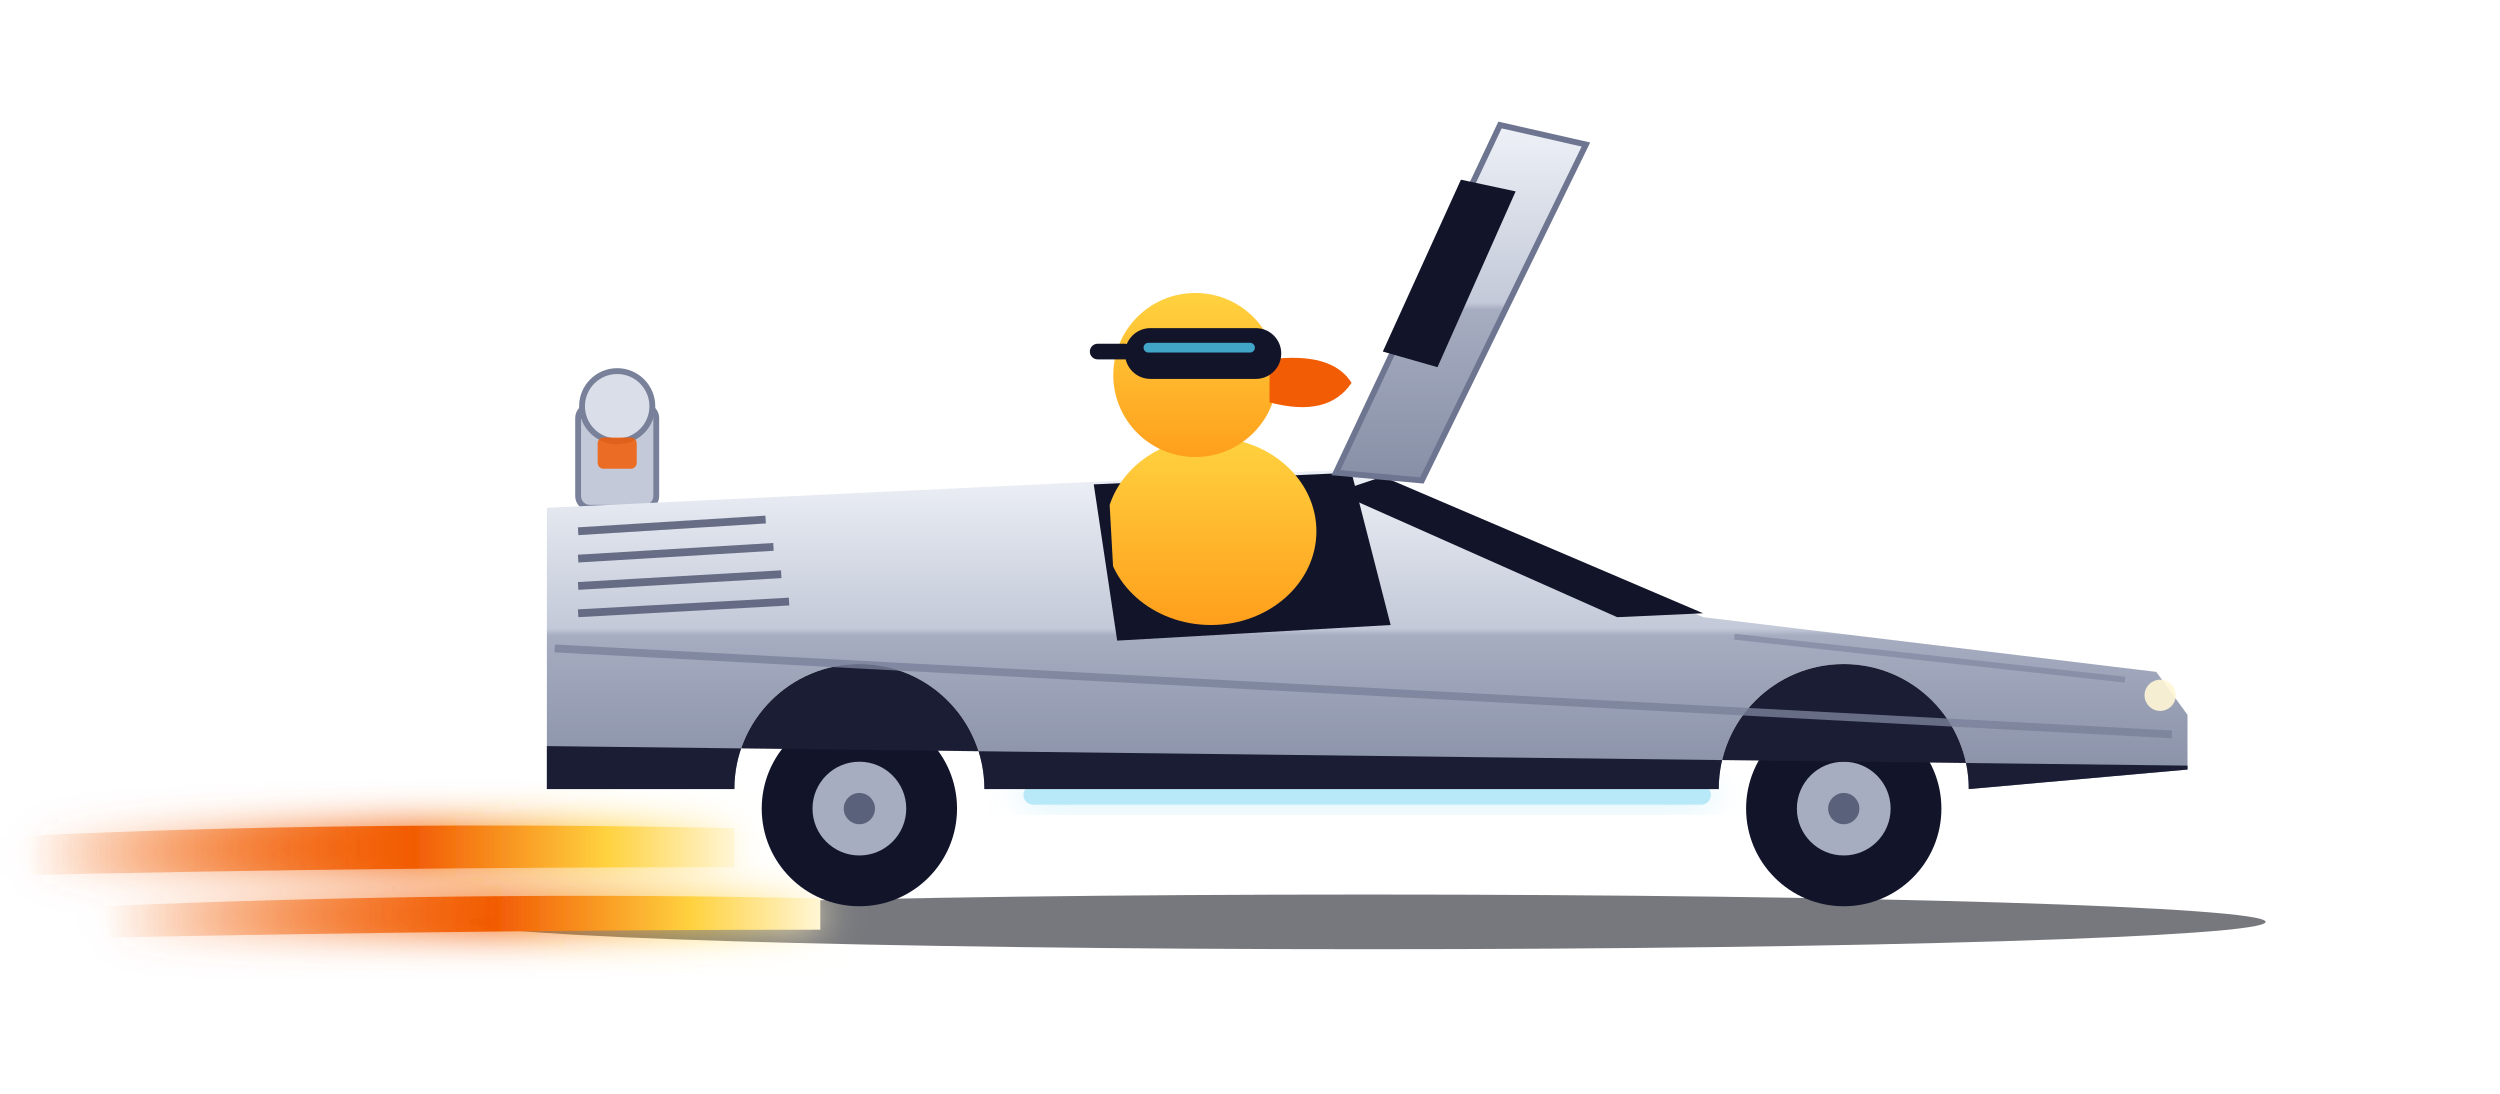
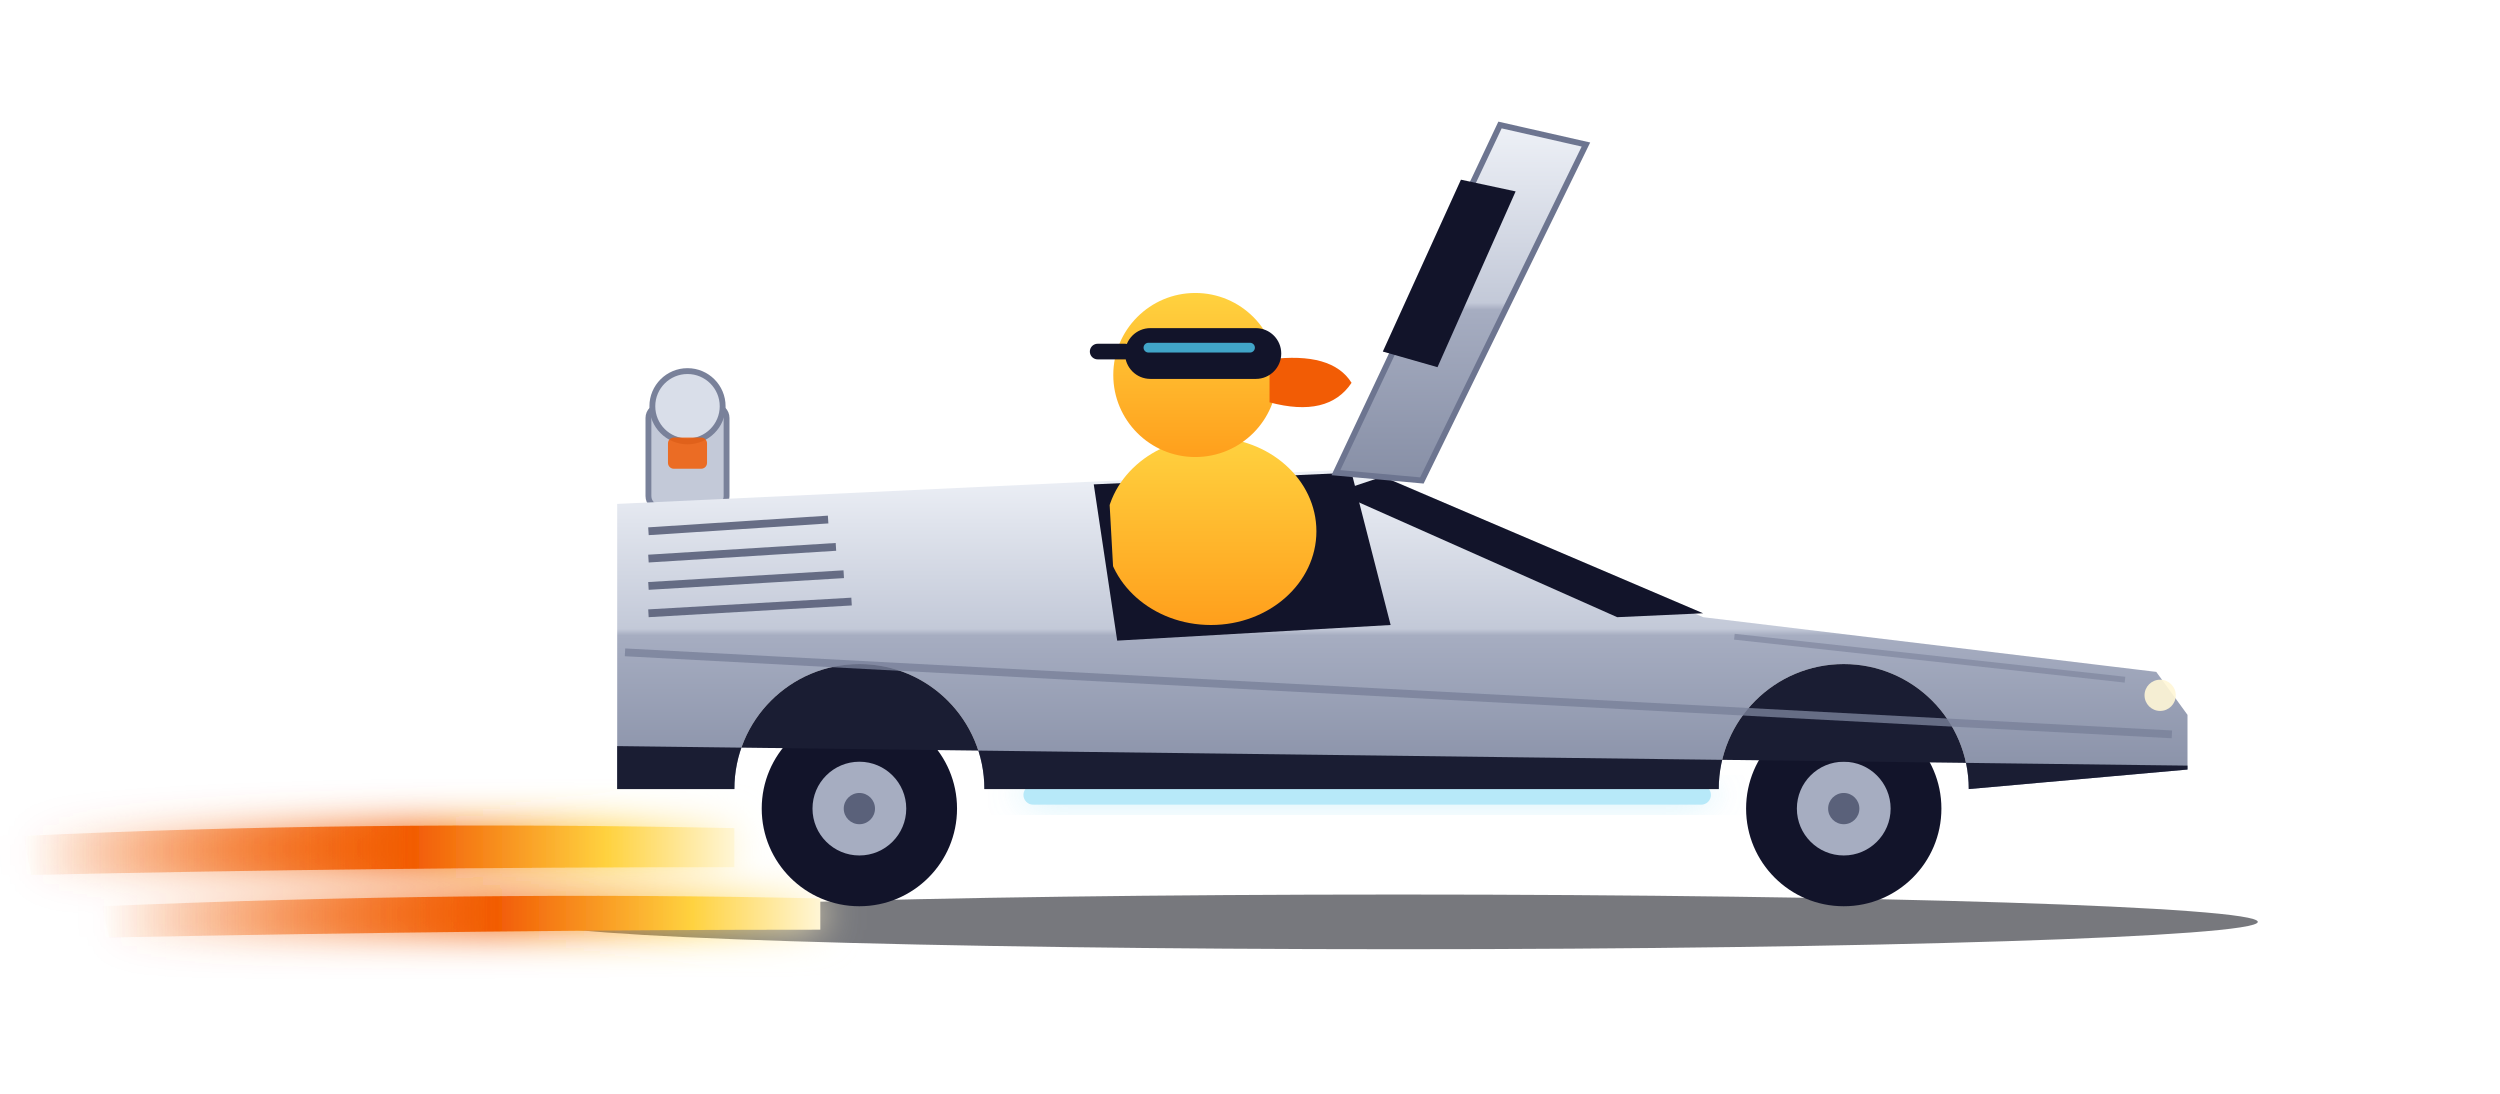
<svg xmlns="http://www.w3.org/2000/svg" viewBox="0 0 640 280" role="img" aria-label="A rubber duck wearing sunglasses drives a DeLorean with its gullwing door open, leaving fire trails">
  <defs>
    <linearGradient id="flame" x1="0" y1="0" x2="1" y2="0">
      <stop offset="0" stop-color="#f25c05" stop-opacity="0" />
      <stop offset="0.55" stop-color="#f25c05" />
      <stop offset="0.82" stop-color="#ffd23f" />
      <stop offset="1" stop-color="#fff6d6" />
    </linearGradient>
    <linearGradient id="chrome" x1="0" y1="0" x2="0" y2="1">
      <stop offset="0" stop-color="#eef1f7" />
      <stop offset="0.5" stop-color="#c3c9d8" />
      <stop offset="0.52" stop-color="#a6adc1" />
      <stop offset="1" stop-color="#878fa6" />
    </linearGradient>
    <linearGradient id="duckbody" x1="0" y1="0" x2="0" y2="1">
      <stop offset="0" stop-color="#ffd23f" />
      <stop offset="1" stop-color="#ff9f1c" />
    </linearGradient>
    <clipPath id="doorway">
      <path d="M 278 20 L 346 20 L 356 160 L 286 164 Z" />
    </clipPath>
    <filter id="glow" x="-50%" y="-50%" width="200%" height="200%">
      <feGaussianBlur stdDeviation="5" result="b" />
      <feMerge>
        <feMergeNode in="b" />
        <feMergeNode in="SourceGraphic" />
      </feMerge>
    </filter>
  </defs>
-   <ellipse cx="350" cy="236" rx="230" ry="7" fill="#070912" opacity="0.55" />
+   <ellipse cx="358" cy="236" rx="220" ry="7" fill="#070912" opacity="0.55" />
  <g filter="url(#glow)">
    <path d="M 6 214 Q 90 210 188 212 L 188 222 Q 96 222 8 224 Z" fill="url(#flame)" />
    <path d="M 26 232 Q 120 228 210 230 L 210 238 Q 130 238 28 240 Z" fill="url(#flame)" />
  </g>
  <g>
    <circle cx="220" cy="207" r="25" fill="#12142a" />
    <circle cx="220" cy="207" r="12" fill="#a6adc1" />
    <circle cx="220" cy="207" r="4" fill="#5a617a" />
    <circle cx="472" cy="207" r="25" fill="#12142a" />
    <circle cx="472" cy="207" r="12" fill="#a6adc1" />
    <circle cx="472" cy="207" r="4" fill="#5a617a" />
  </g>
  <rect x="262" y="201" width="176" height="5" rx="2.5" fill="#4cc9f0" opacity="0.4" filter="url(#glow)" />
  <g>
-     <rect x="148" y="104" width="20" height="26" rx="3" fill="#c3c9d8" stroke="#79819a" stroke-width="1.5" />
-     <circle cx="158" cy="104" r="9" fill="#d9dee9" stroke="#79819a" stroke-width="1.5" />
-     <rect x="153" y="112" width="10" height="8" rx="1.5" fill="#f25c05" opacity="0.85" />
+     <rect x="166" y="104" width="20" height="26" rx="3" fill="#c3c9d8" stroke="#79819a" stroke-width="1.5" />
+     <circle cx="176" cy="104" r="9" fill="#d9dee9" stroke="#79819a" stroke-width="1.5" />
+     <rect x="171" y="112" width="10" height="8" rx="1.5" fill="#f25c05" opacity="0.85" />
  </g>
-   <path d="M 140 130 L 350 120 L 436 158 L 552 172 L 560 183 L 560 197 L 504 202 A 32 32 0 0 0 440 202 L 252 202 A 32 32 0 0 0 188 202 L 140 202 Z" fill="url(#chrome)" />
-   <path d="M 140 191 L 560 196 L 560 197 L 504 202 A 32 32 0 0 0 440 202 L 252 202 A 32 32 0 0 0 188 202 L 140 202 Z" fill="#1a1d33" />
-   <path d="M 142 166 L 556 188" stroke="#79819a" stroke-width="2" opacity="0.8" fill="none" />
+   <path d="M 158 129 L 350 120 L 436 158 L 552 172 L 560 183 L 560 197 L 504 202 A 32 32 0 0 0 440 202 L 252 202 A 32 32 0 0 0 188 202 L 158 202 Z" fill="url(#chrome)" />
+   <path d="M 158 191 L 560 196 L 560 197 L 504 202 A 32 32 0 0 0 440 202 L 252 202 A 32 32 0 0 0 188 202 L 158 202 Z" fill="#1a1d33" />
+   <path d="M 160 167 L 556 188" stroke="#79819a" stroke-width="2" opacity="0.8" fill="none" />
  <path d="M 444 163 L 544 174" stroke="#79819a" stroke-width="1.5" opacity="0.6" fill="none" />
  <g stroke="#5a617a" stroke-width="2" opacity="0.9">
-     <path d="M 148 136 L 196 133" />
-     <path d="M 148 143 L 198 140" />
-     <path d="M 148 150 L 200 147" />
-     <path d="M 148 157 L 202 154" />
+     <path d="M 166 136 L 212 133" />
+     <path d="M 166 143 L 214 140" />
+     <path d="M 166 150 L 216 147" />
+     <path d="M 166 157 L 218 154" />
  </g>
  <path d="M 354 122 L 436 157 L 414 158 L 342 126 Z" fill="#12142a" />
  <circle cx="553" cy="178" r="4" fill="#fff6d6" opacity="0.9" />
  <path d="M 280 124 L 346 121 L 356 160 L 286 164 Z" fill="#12142a" />
  <g clip-path="url(#doorway)">
    <ellipse cx="310" cy="136" rx="27" ry="24" fill="url(#duckbody)" />
    <circle cx="306" cy="96" r="21" fill="url(#duckbody)" />
  </g>
  <path d="M 325 92 q 16 -2 21 6 q -6 9 -21 5 Z" fill="#f25c05" />
  <g>
    <rect x="288" y="84" width="40" height="13" rx="6.5" fill="#12142a" />
    <path d="M 288 90 h -7" stroke="#12142a" stroke-width="4" stroke-linecap="round" />
    <path d="M 294 89 h 26" stroke="#4cc9f0" stroke-width="2.5" opacity="0.8" stroke-linecap="round" />
  </g>
  <g>
    <path d="M 342 121 L 384 32 L 406 37 L 364 123 Z" fill="url(#chrome)" stroke="#6d7590" stroke-width="1.5" />
    <path d="M 354 90 L 374 46 L 388 49 L 368 94 Z" fill="#12142a" />
  </g>
</svg>
